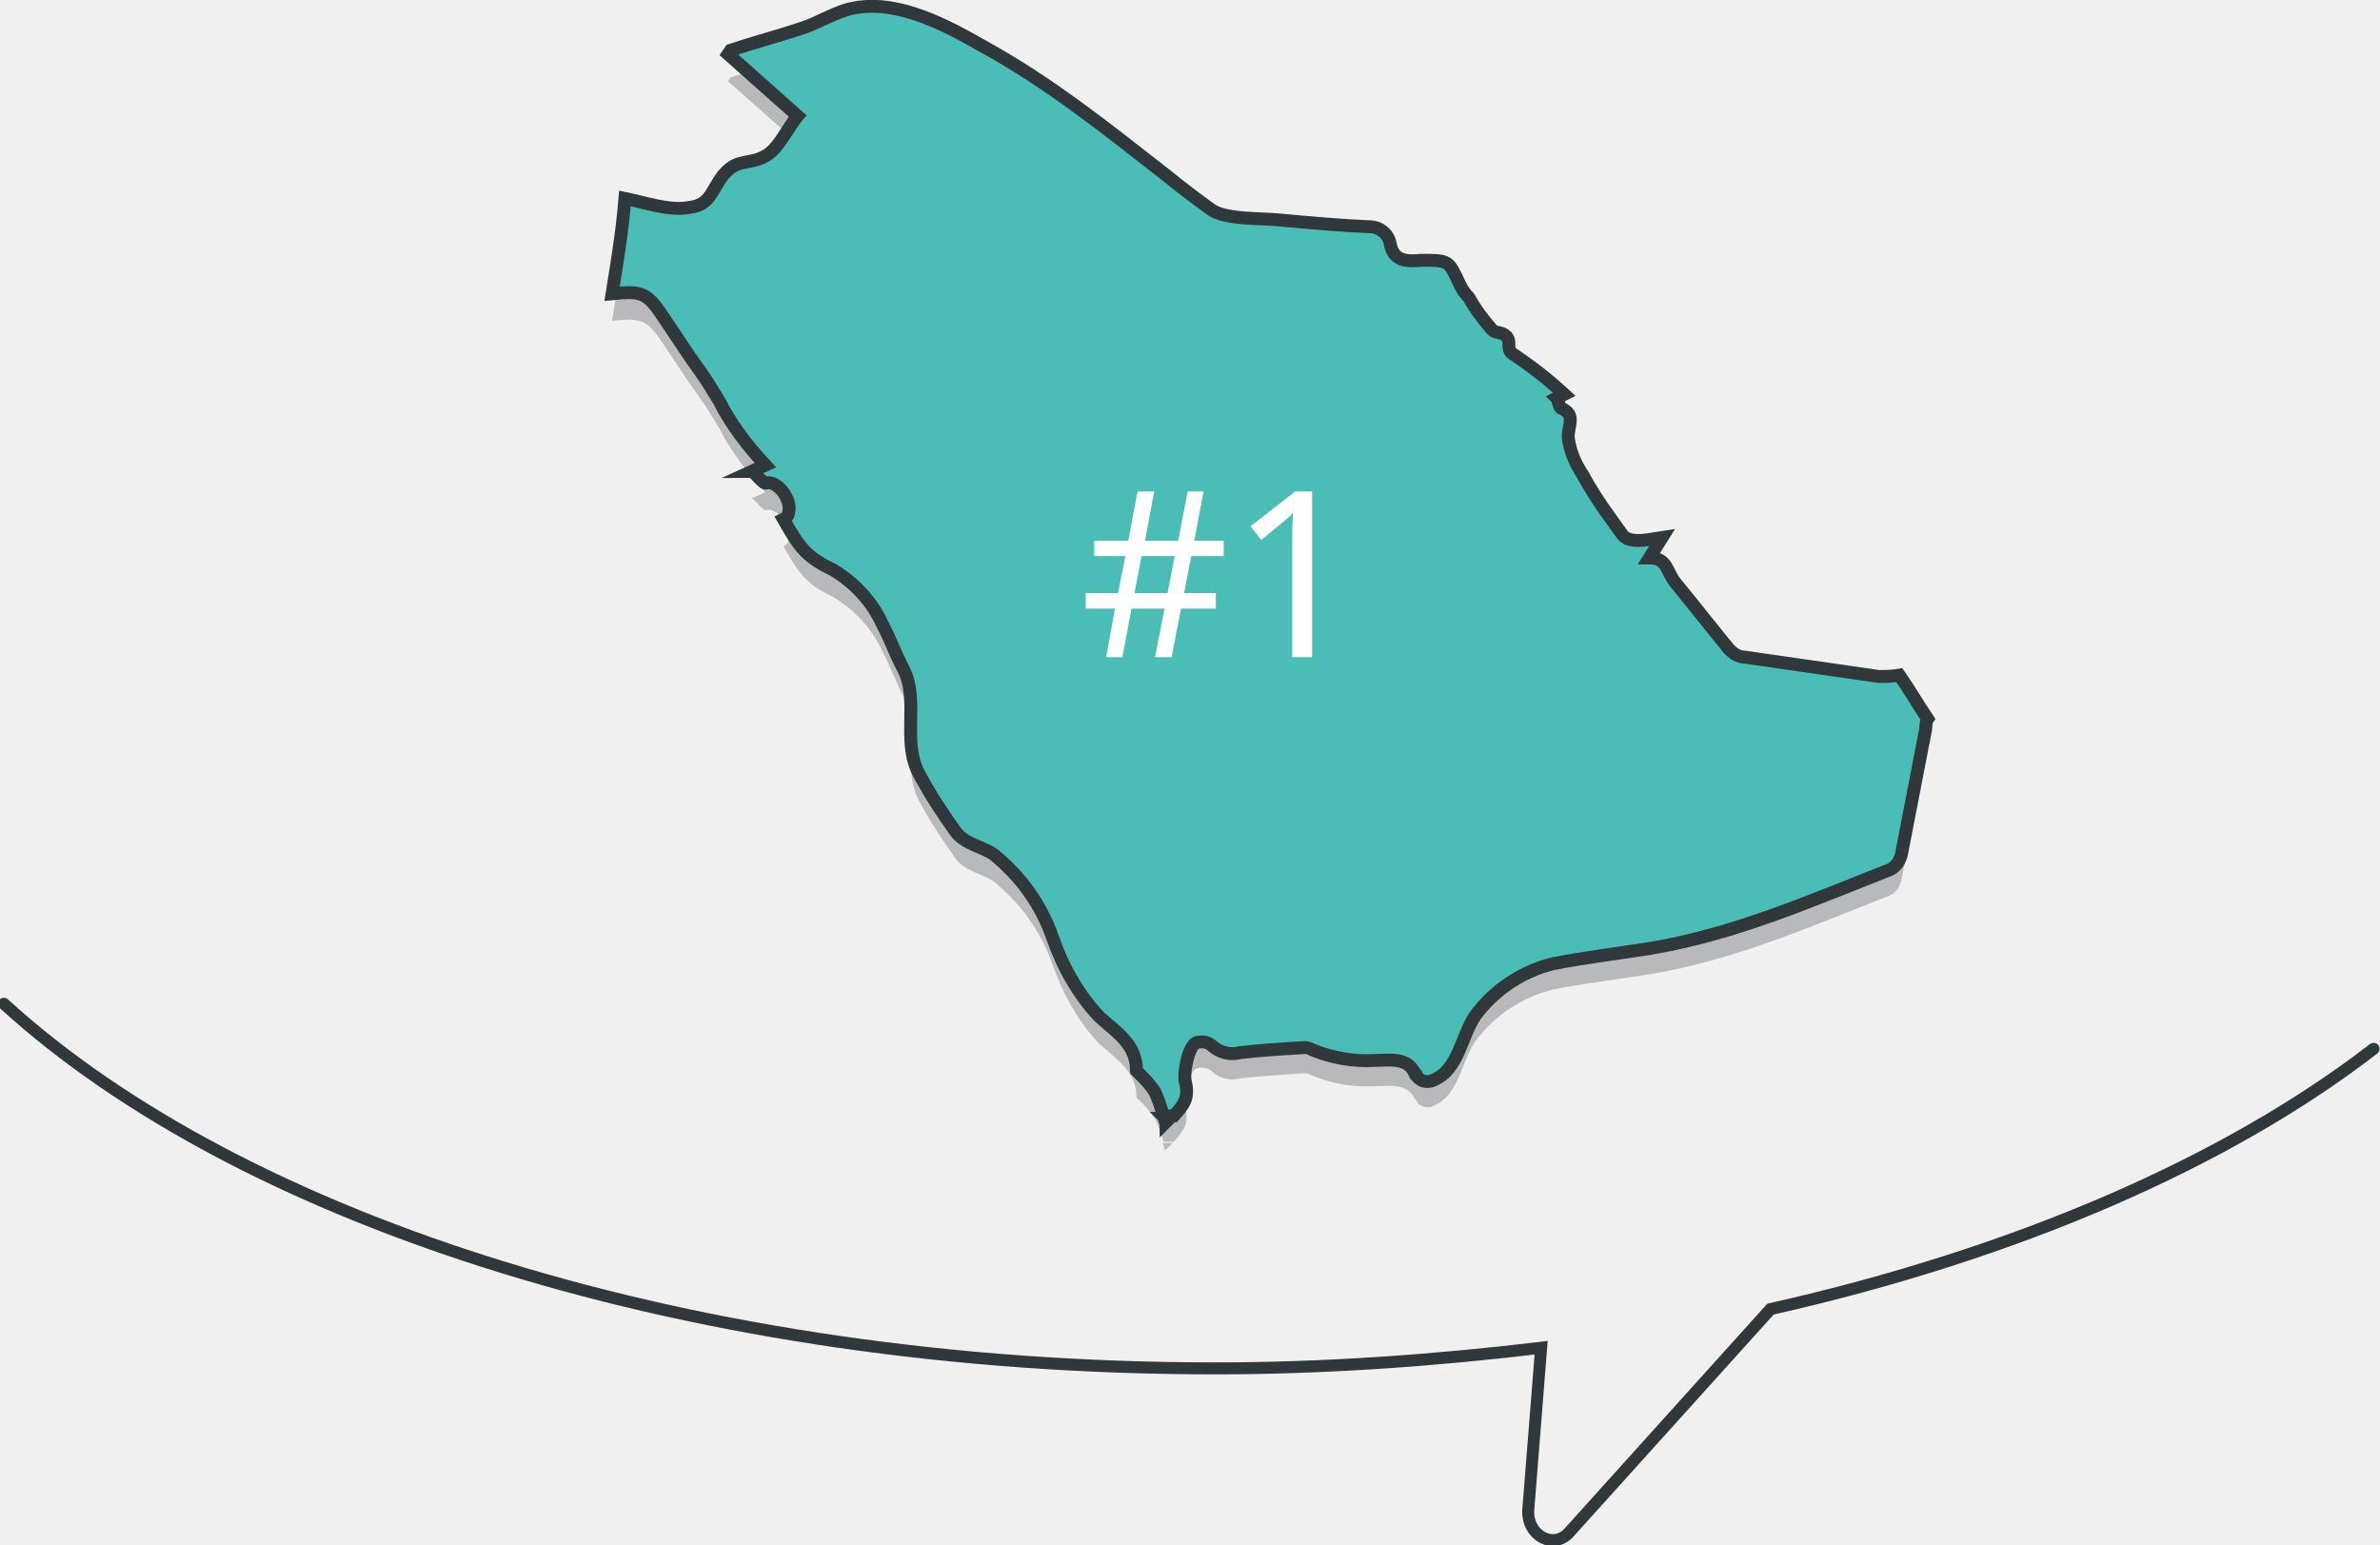
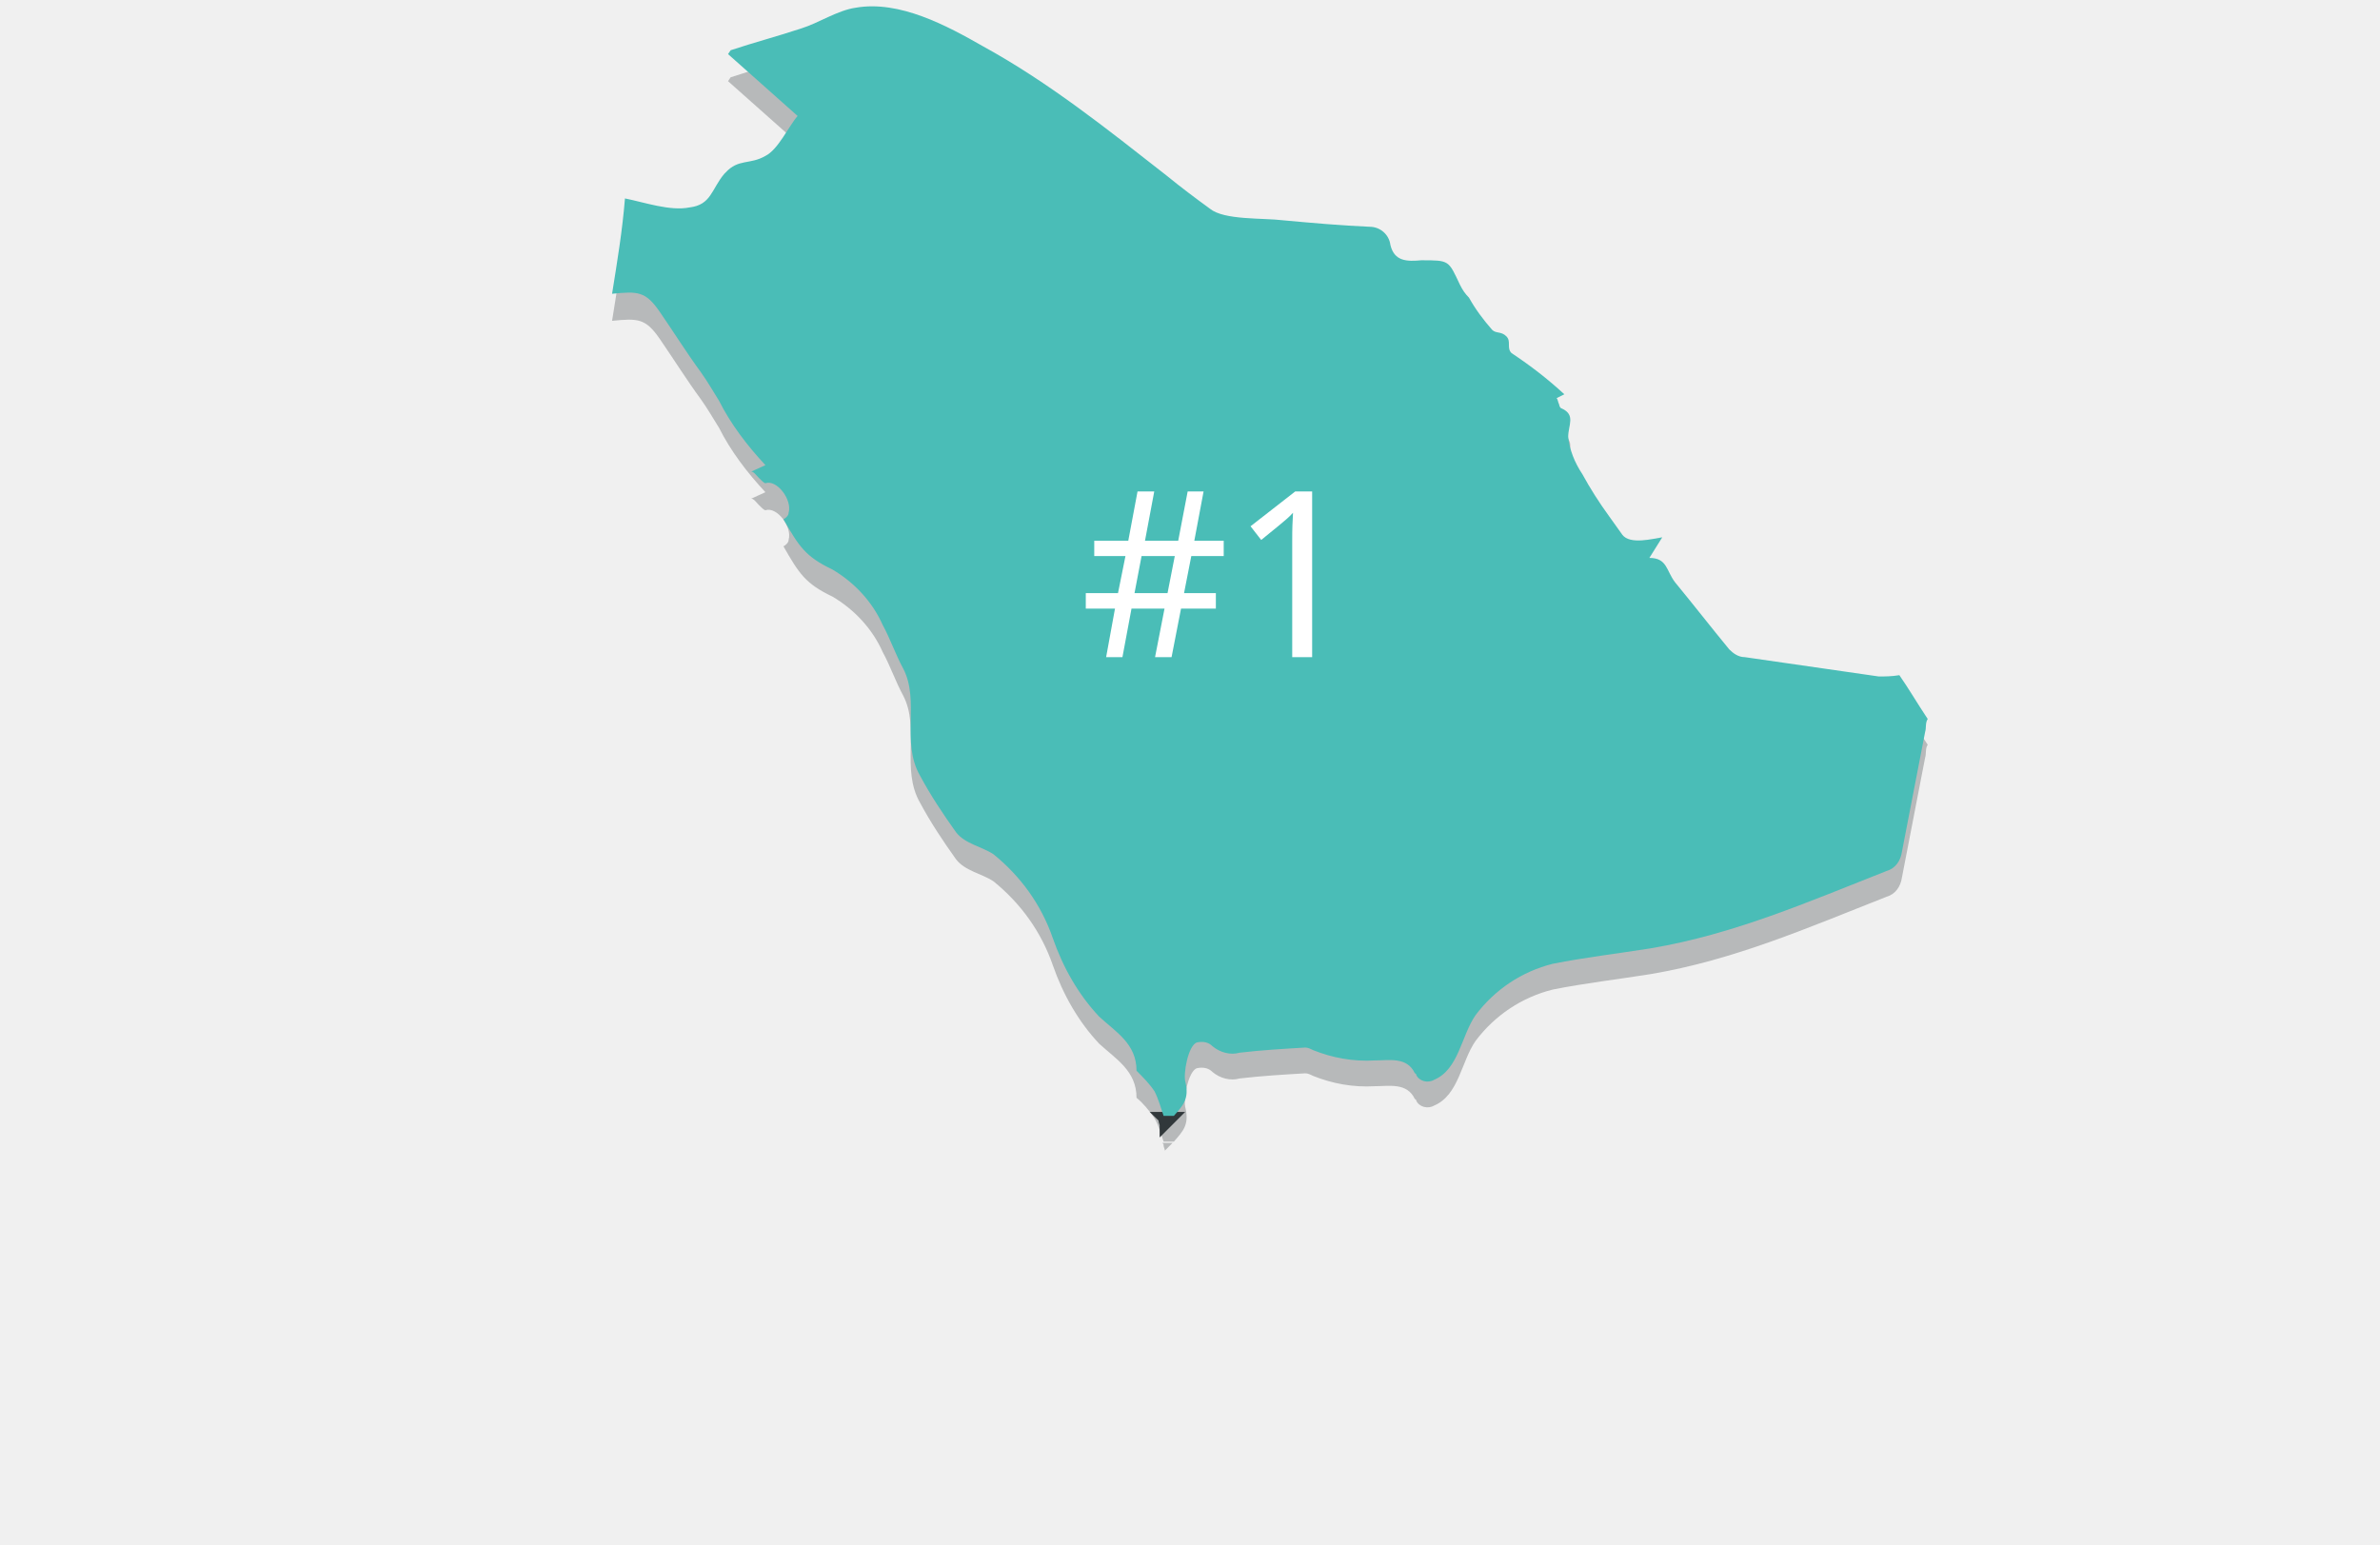
<svg xmlns="http://www.w3.org/2000/svg" version="1.1" id="Layer_1" x="0px" y="0px" viewBox="0 0 184.7 119.9" style="enable-background:new 0 0 184.7 119.9;" xml:space="preserve">
  <style type="text/css">
	.st0{opacity:0.3;}
	.st1{fill:#31383B;}
- 	.st2{fill:none;stroke:#31383B;stroke-width:0.93;stroke-linecap:round;stroke-miterlimit:10;}
- 	.st3{fill:#44B1BA;stroke:#31383B;stroke-width:0.81;stroke-miterlimit:10;}
- 	.st4{fill:#4ABDB7;stroke:#31383B;stroke-miterlimit:10;}
- 	.st5{fill:#FFFFFF;}
- 	.st6{font-family:'NeoSansArabic-Bold';}
- 	.st7{font-size:18px;}
+ 	.st2{fill:#44B1BA;stroke:#31383B;stroke-width:0.81;stroke-miterlimit:10;}
+ 	.st3{fill:#4ABDB7;}
+ 	.st4{fill:#FFFFFF;}
+ 	.st5{font-family:'NeoSansArabic-Bold';}
+ 	.st6{font-size:18px;}
</style>
  <g id="Layer_2_1_">
    <g id="Layer_1-2">
      <g class="st0">
        <path class="st1" d="M91,88.7l-0.2,0.2l-0.4,0.4c0-0.1-0.1-0.3-0.1-0.4s0-0.1-0.1-0.2H91z" />
-         <path class="st1" d="M149.4,58.8c-0.6,3.1-1.2,6.2-1.8,9.3c-0.1,0.7-0.5,1.3-1.2,1.5c-6.1,2.4-11.8,4.9-18.3,6     c-2.5,0.4-5.1,0.7-7.6,1.2c-2.4,0.6-4.5,2-6,4c-1.1,1.6-1.3,4.2-3.2,5c-0.5,0.3-1.2,0.1-1.4-0.4c0,0,0-0.1-0.1-0.1     c-0.6-1.3-2-1-3.1-1c-1.7,0.1-3.3-0.2-4.8-0.8c-0.2-0.1-0.4-0.2-0.6-0.2c-1.7,0.1-3.4,0.2-5.1,0.4c-0.7,0.2-1.5,0-2.1-0.5     c-0.3-0.3-0.7-0.4-1.2-0.3c-0.7,0.2-1.1,2.5-0.9,3.1c0.3,1.3-0.2,1.8-0.9,2.6h-0.8c-0.2-0.6-0.4-1.3-0.7-1.8     c-0.4-0.6-0.9-1.2-1.4-1.6c0-2.1-1.6-3-2.9-4.2c-1.6-1.7-2.8-3.8-3.6-6.1c-0.9-2.6-2.5-4.8-4.6-6.5c-0.9-0.6-2.2-0.8-2.9-1.7     c-1-1.4-2-2.9-2.8-4.4c-1.5-2.6,0-5.8-1.3-8.3c-0.6-1.1-1-2.3-1.6-3.4c-0.8-1.8-2.2-3.3-3.9-4.3c-2.1-1-2.6-1.8-3.8-3.9     c0.2-0.1,0.4-0.3,0.4-0.5c0.3-1-0.9-2.6-1.8-2.3c-0.1,0-0.3-0.2-0.5-0.4s-0.4-0.5-0.6-0.5l1.1-0.5c-1.4-1.5-2.7-3.2-3.6-5     c-0.5-0.8-0.9-1.5-1.4-2.2c-1.1-1.5-2.1-3.1-3.2-4.7s-1.7-1.6-3.7-1.4c0.4-2.5,0.8-4.9,1-7.4c1.5,0.3,3.5,1,5,0.7     c1.7-0.2,1.7-1.4,2.7-2.6l0.1-0.1c1-1.1,1.9-0.6,3.1-1.3c1-0.5,1.8-2.3,2.5-3.1l-5.4-4.8l0.2-0.3c1.8-0.6,3.7-1.1,5.5-1.7     c1.3-0.4,2.8-1.4,4.2-1.6c3.4-0.6,7.1,1.4,9.9,3c5.1,2.8,9.6,6.4,14.2,10c1.1,0.9,2.3,1.7,3.4,2.6c1.3,1,4.1,0.7,5.7,0.9     c2.2,0.2,4.4,0.4,6.7,0.5c0.8,0,1.5,0.6,1.6,1.4c0.3,1.3,1.3,1.3,2.4,1.2c2.2,0,2.1,0,3,1.9c0.2,0.4,0.4,0.7,0.7,1     c0.5,0.9,1.1,1.7,1.8,2.5c0.3,0.3,0.7,0.1,1.1,0.5s0,0.9,0.4,1.3c1.5,1,2.8,2,4.1,3.2l-0.6,0.3c0.1,0.1,0.1,0.3,0.2,0.4     c0,0.1,0.1,0.3,0.2,0.3c1.1,0.5,0.5,1.3,0.5,2.2c0.1,1,0.5,2,1.1,2.9c0.6,1.1,1.3,2.2,2.1,3.3l1,1.4c0.6,0.8,2.4,0.3,3.1,0.2     l-1,1.6c1.4,0,1.3,1,2,1.9c1.4,1.7,2.8,3.5,4.2,5.2c0.3,0.3,0.7,0.6,1.2,0.6c3.5,0.5,6.9,1,10.4,1.5c0.5,0,1,0,1.6-0.1     c0.7,1,1.4,2.2,2.2,3.4C149.4,58.1,149.5,58.5,149.4,58.8z" />
+         <path class="st1" d="M149.4,58.8c-0.6,3.1-1.2,6.2-1.8,9.3c-0.1,0.7-0.5,1.3-1.2,1.5c-6.1,2.4-11.8,4.9-18.3,6     c-2.5,0.4-5.1,0.7-7.6,1.2c-2.4,0.6-4.5,2-6,4c-1.1,1.6-1.3,4.2-3.2,5c-0.5,0.3-1.2,0.1-1.4-0.4c0,0,0-0.1-0.1-0.1     c-0.6-1.3-2-1-3.1-1c-1.7,0.1-3.3-0.2-4.8-0.8c-0.2-0.1-0.4-0.2-0.6-0.2c-1.7,0.1-3.4,0.2-5.1,0.4c-0.7,0.2-1.5,0-2.1-0.5     c-0.3-0.3-0.7-0.4-1.2-0.3c-0.7,0.2-1.1,2.5-0.9,3.1c0.3,1.3-0.2,1.8-0.9,2.6h-0.8c-0.2-0.6-0.4-1.3-0.7-1.8     c-0.4-0.6-0.9-1.2-1.4-1.6c0-2.1-1.6-3-2.9-4.2c-1.6-1.7-2.8-3.8-3.6-6.1c-0.9-2.6-2.5-4.8-4.6-6.5c-0.9-0.6-2.2-0.8-2.9-1.7     c-1-1.4-2-2.9-2.8-4.4c-1.5-2.6,0-5.8-1.3-8.3c-0.6-1.1-1-2.3-1.6-3.4c-0.8-1.8-2.2-3.3-3.9-4.3c-2.1-1-2.6-1.8-3.8-3.9     c0.2-0.1,0.4-0.3,0.4-0.5c0.3-1-0.9-2.6-1.8-2.3c-0.1,0-0.3-0.2-0.5-0.4s-0.4-0.5-0.6-0.5l1.1-0.5c-1.4-1.5-2.7-3.2-3.6-5     c-0.5-0.8-0.9-1.5-1.4-2.2c-1.1-1.5-2.1-3.1-3.2-4.7s-1.7-1.6-3.7-1.4c0.4-2.5,0.8-4.9,1-7.4c1.5,0.3,3.5,1,5,0.7     c1.7-0.2,1.7-1.4,2.7-2.6l0.1-0.1c1-1.1,1.9-0.6,3.1-1.3c1-0.5,1.8-2.3,2.5-3.1l-5.4-4.8L56.7,6c1.8-0.6,3.7-1.1,5.5-1.7     c1.3-0.4,2.8-1.4,4.2-1.6c3.4-0.6,7.1,1.4,9.9,3c5.1,2.8,9.6,6.4,14.2,10c1.1,0.9,2.3,1.7,3.4,2.6c1.3,1,4.1,0.7,5.7,0.9     c2.2,0.2,4.4,0.4,6.7,0.5c0.8,0,1.5,0.6,1.6,1.4c0.3,1.3,1.3,1.3,2.4,1.2c2.2,0,2.1,0,3,1.9c0.2,0.4,0.4,0.7,0.7,1     c0.5,0.9,1.1,1.7,1.8,2.5c0.3,0.3,0.7,0.1,1.1,0.5s0,0.9,0.4,1.3c1.5,1,2.8,2,4.1,3.2l-0.6,0.3c0.1,0.1,0.1,0.3,0.2,0.4     c0,0.1,0.1,0.3,0.2,0.3c1.1,0.5,0.5,1.3,0.5,2.2c0.1,1,0.5,2,1.1,2.9c0.6,1.1,1.3,2.2,2.1,3.3l1,1.4c0.6,0.8,2.4,0.3,3.1,0.2     l-1,1.6c1.4,0,1.3,1,2,1.9c1.4,1.7,2.8,3.5,4.2,5.2c0.3,0.3,0.7,0.6,1.2,0.6c3.5,0.5,6.9,1,10.4,1.5c0.5,0,1,0,1.6-0.1     c0.7,1,1.4,2.2,2.2,3.4C149.4,58.1,149.5,58.5,149.4,58.8z" />
      </g>
-       <path class="st2" d="M184.2,81.4c-11.4,8.8-27.7,15.9-46.8,20.2l-15.6,17.3c-1.2,1.4-3.3,0.3-3.2-1.7l1-12.6    c-8.4,1-16.9,1.6-25.3,1.6c-40.3,0-75.5-11.4-94-28.3" />
-       <path class="st3" d="M91,86.7l-0.2,0.2l-0.4,0.4c0-0.1-0.1-0.3-0.1-0.4s0-0.1-0.1-0.2H91z" />
-       <path class="st4" d="M149.4,56.8c-0.6,3.1-1.2,6.2-1.8,9.3c-0.1,0.7-0.5,1.3-1.2,1.5c-6.1,2.4-11.8,4.9-18.3,6    c-2.5,0.4-5.1,0.7-7.6,1.2c-2.4,0.6-4.5,2-6,4c-1.1,1.6-1.3,4.2-3.2,5c-0.5,0.3-1.2,0.1-1.4-0.4c0,0,0-0.1-0.1-0.1    c-0.6-1.3-2-1-3.1-1c-1.7,0.1-3.3-0.2-4.8-0.8c-0.2-0.1-0.4-0.2-0.6-0.2c-1.7,0.1-3.4,0.2-5.1,0.4c-0.7,0.2-1.5,0-2.1-0.5    c-0.3-0.3-0.7-0.4-1.2-0.3c-0.7,0.2-1.1,2.5-0.9,3.1c0.3,1.3-0.2,1.8-0.9,2.6h-0.8c-0.2-0.6-0.4-1.3-0.7-1.9    c-0.4-0.6-0.9-1.1-1.4-1.6c0-2.1-1.6-3-2.9-4.2c-1.6-1.7-2.8-3.8-3.6-6.1c-0.9-2.6-2.5-4.8-4.6-6.5c-0.9-0.6-2.2-0.8-2.9-1.7    c-1-1.4-2-2.9-2.8-4.4c-1.5-2.6,0-5.8-1.3-8.3c-0.6-1.1-1-2.3-1.6-3.4c-0.8-1.8-2.2-3.3-3.9-4.3c-2.1-1-2.6-1.8-3.8-3.9    c0.2-0.1,0.4-0.3,0.4-0.5c0.3-1-0.9-2.6-1.8-2.3c-0.1,0-0.3-0.2-0.5-0.4s-0.4-0.5-0.6-0.5l1.1-0.5c-1.4-1.5-2.7-3.2-3.6-5    c-0.5-0.8-0.9-1.5-1.4-2.2c-1.1-1.5-2.1-3.1-3.2-4.7s-1.7-1.6-3.7-1.4c0.4-2.5,0.8-4.9,1-7.4c1.5,0.3,3.5,1,5,0.7    c1.7-0.2,1.7-1.4,2.7-2.6l0.1-0.1c1-1.1,1.9-0.6,3.1-1.3c1-0.5,1.8-2.3,2.5-3.1l-5.4-4.8l0.2-0.3c1.8-0.6,3.7-1.1,5.5-1.7    c1.3-0.4,2.8-1.4,4.2-1.6c3.4-0.6,7.1,1.4,9.9,3c5.1,2.8,9.6,6.4,14.2,10c1.1,0.9,2.3,1.8,3.4,2.6c1.1,0.9,4.1,0.7,5.7,0.9    c2.2,0.2,4.4,0.4,6.7,0.5c0.8,0,1.5,0.6,1.6,1.4c0.3,1.3,1.3,1.3,2.4,1.2c2.2,0,2.1,0,3,1.9c0.2,0.4,0.4,0.7,0.7,1    c0.5,0.9,1.1,1.7,1.8,2.5c0.3,0.3,0.7,0.1,1.1,0.5s0,0.9,0.4,1.3c1.5,1,2.8,2,4.1,3.2l-0.6,0.3c0.1,0.1,0.1,0.3,0.2,0.5    c0,0.1,0.1,0.3,0.2,0.3c1.1,0.5,0.5,1.3,0.5,2.2c0.1,1,0.5,2,1.1,2.9c0.6,1.1,1.3,2.2,2.1,3.3l1,1.4c0.6,0.8,2.4,0.3,3.1,0.2    l-1,1.6c1.4,0,1.3,1,2,1.9c1.4,1.7,2.8,3.5,4.2,5.2c0.3,0.3,0.7,0.6,1.2,0.6c3.5,0.5,6.9,1,10.4,1.5c0.5,0,1,0,1.6-0.1    c0.7,1,1.4,2.2,2.2,3.4C149.4,56.1,149.5,56.5,149.4,56.8z" />
-       <text transform="matrix(1 0 0 1 83.81 51)" class="st5 st6 st7">#1</text>
+       <path class="st2" d="M91,86.7l-0.2,0.2l-0.4,0.4c0-0.1-0.1-0.3-0.1-0.4s0-0.1-0.1-0.2H91z" />
+       <path class="st3" d="M149.4,56.8c-0.6,3.1-1.2,6.2-1.8,9.3c-0.1,0.7-0.5,1.3-1.2,1.5c-6.1,2.4-11.8,4.9-18.3,6    c-2.5,0.4-5.1,0.7-7.6,1.2c-2.4,0.6-4.5,2-6,4c-1.1,1.6-1.3,4.2-3.2,5c-0.5,0.3-1.2,0.1-1.4-0.4c0,0,0-0.1-0.1-0.1    c-0.6-1.3-2-1-3.1-1c-1.7,0.1-3.3-0.2-4.8-0.8c-0.2-0.1-0.4-0.2-0.6-0.2c-1.7,0.1-3.4,0.2-5.1,0.4c-0.7,0.2-1.5,0-2.1-0.5    c-0.3-0.3-0.7-0.4-1.2-0.3c-0.7,0.2-1.1,2.5-0.9,3.1c0.3,1.3-0.2,1.8-0.9,2.6h-0.8c-0.2-0.6-0.4-1.3-0.7-1.9    c-0.4-0.6-0.9-1.1-1.4-1.6c0-2.1-1.6-3-2.9-4.2c-1.6-1.7-2.8-3.8-3.6-6.1c-0.9-2.6-2.5-4.8-4.6-6.5c-0.9-0.6-2.2-0.8-2.9-1.7    c-1-1.4-2-2.9-2.8-4.4c-1.5-2.6,0-5.8-1.3-8.3c-0.6-1.1-1-2.3-1.6-3.4c-0.8-1.8-2.2-3.3-3.9-4.3c-2.1-1-2.6-1.8-3.8-3.9    c0.2-0.1,0.4-0.3,0.4-0.5c0.3-1-0.9-2.6-1.8-2.3c-0.1,0-0.3-0.2-0.5-0.4s-0.4-0.5-0.6-0.5l1.1-0.5c-1.4-1.5-2.7-3.2-3.6-5    c-0.5-0.8-0.9-1.5-1.4-2.2c-1.1-1.5-2.1-3.1-3.2-4.7s-1.7-1.6-3.7-1.4c0.4-2.5,0.8-4.9,1-7.4c1.5,0.3,3.5,1,5,0.7    c1.7-0.2,1.7-1.4,2.7-2.6l0.1-0.1c1-1.1,1.9-0.6,3.1-1.3c1-0.5,1.8-2.3,2.5-3.1l-5.4-4.8l0.2-0.3c1.8-0.6,3.7-1.1,5.5-1.7    c1.3-0.4,2.8-1.4,4.2-1.6c3.4-0.6,7.1,1.4,9.9,3c5.1,2.8,9.6,6.4,14.2,10c1.1,0.9,2.3,1.8,3.4,2.6c1.1,0.9,4.1,0.7,5.7,0.9    c2.2,0.2,4.4,0.4,6.7,0.5c0.8,0,1.5,0.6,1.6,1.4c0.3,1.3,1.3,1.3,2.4,1.2c2.2,0,2.1,0,3,1.9c0.2,0.4,0.4,0.7,0.7,1    c0.5,0.9,1.1,1.7,1.8,2.5c0.3,0.3,0.7,0.1,1.1,0.5s0,0.9,0.4,1.3c1.5,1,2.8,2,4.1,3.2l-0.6,0.3c0.1,0.1,0.1,0.3,0.2,0.5    c0,0.1,0.1,0.3,0.2,0.3c1.1,0.5,0.5,1.3,0.5,2.2c0.1,1,0.5,2,1.1,2.9c0.6,1.1,1.3,2.2,2.1,3.3l1,1.4c0.6,0.8,2.4,0.3,3.1,0.2    l-1,1.6c1.4,0,1.3,1,2,1.9c1.4,1.7,2.8,3.5,4.2,5.2c0.3,0.3,0.7,0.6,1.2,0.6c3.5,0.5,6.9,1,10.4,1.5c0.5,0,1,0,1.6-0.1    c0.7,1,1.4,2.2,2.2,3.4C149.4,56.1,149.5,56.5,149.4,56.8z" />
+       <text transform="matrix(1 0 0 1 83.81 51)" class="st4 st5 st6">#1</text>
    </g>
  </g>
</svg>
